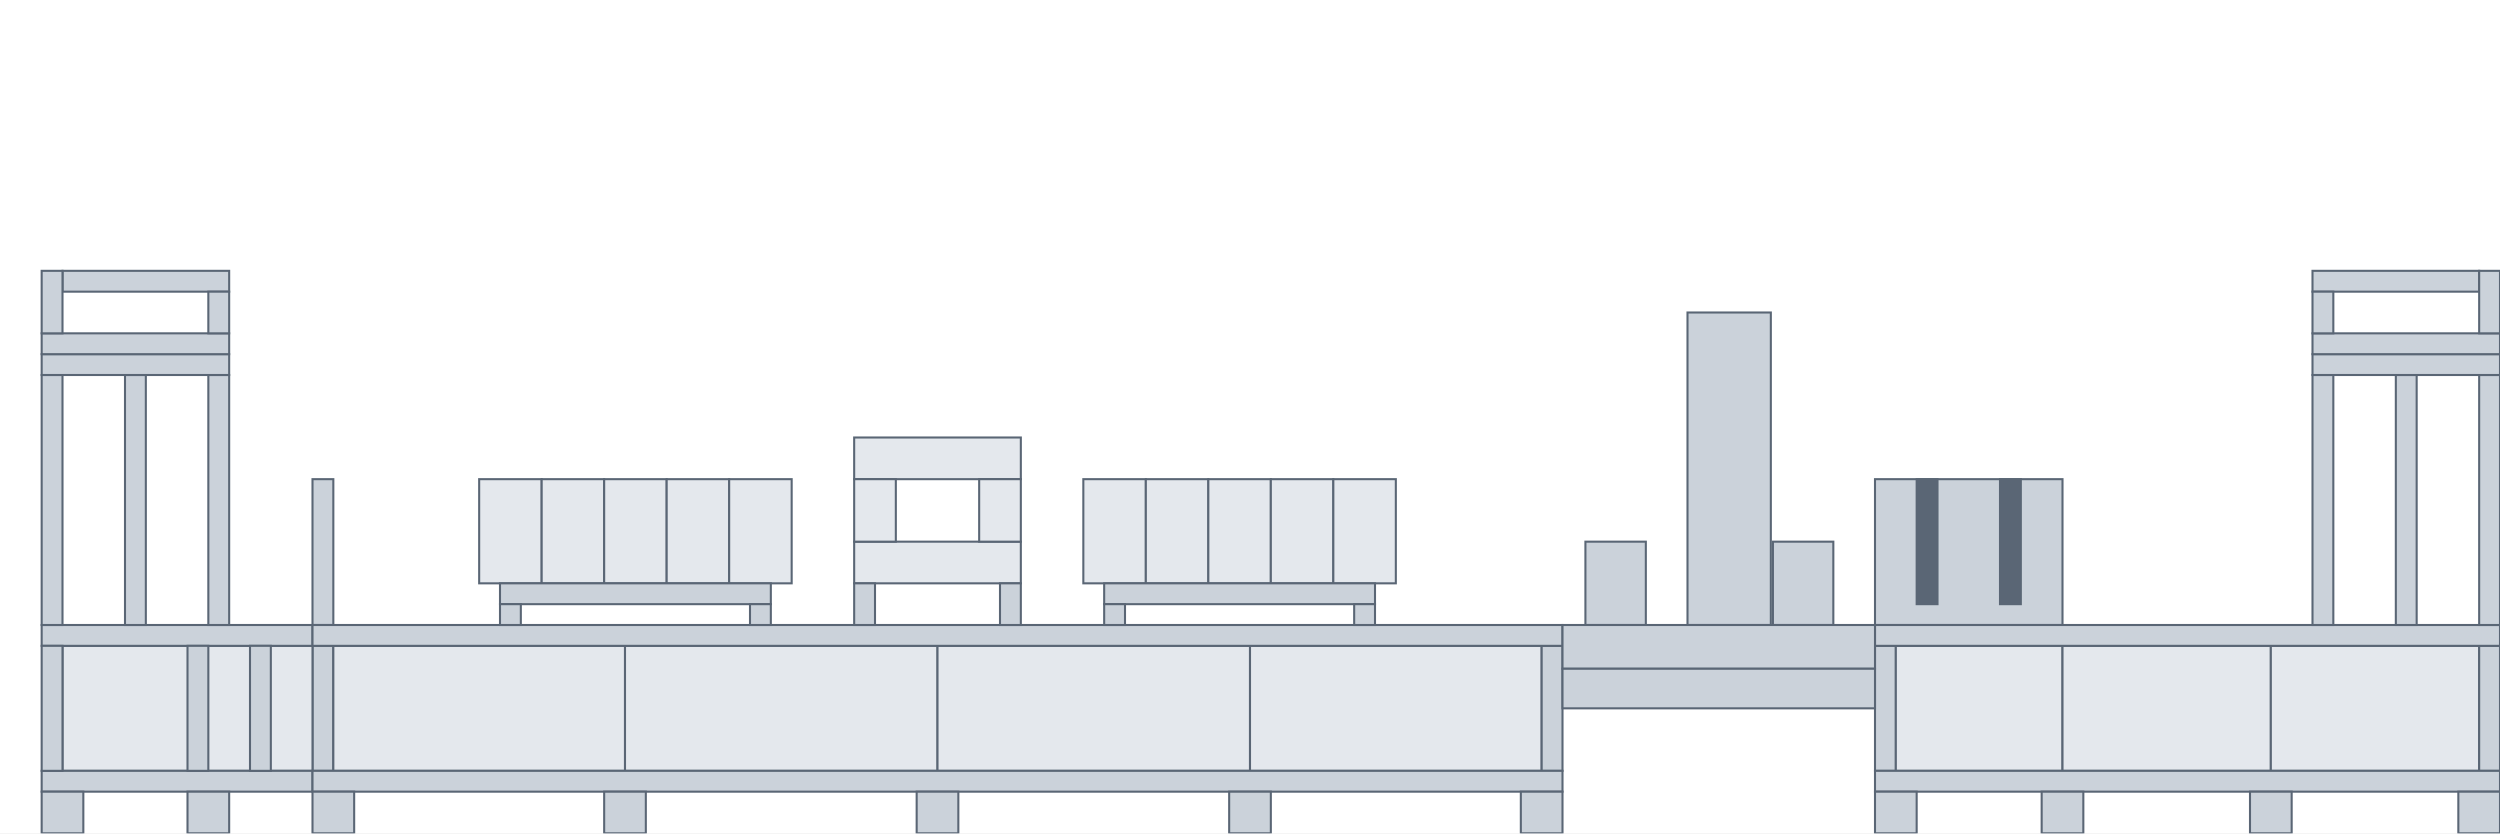
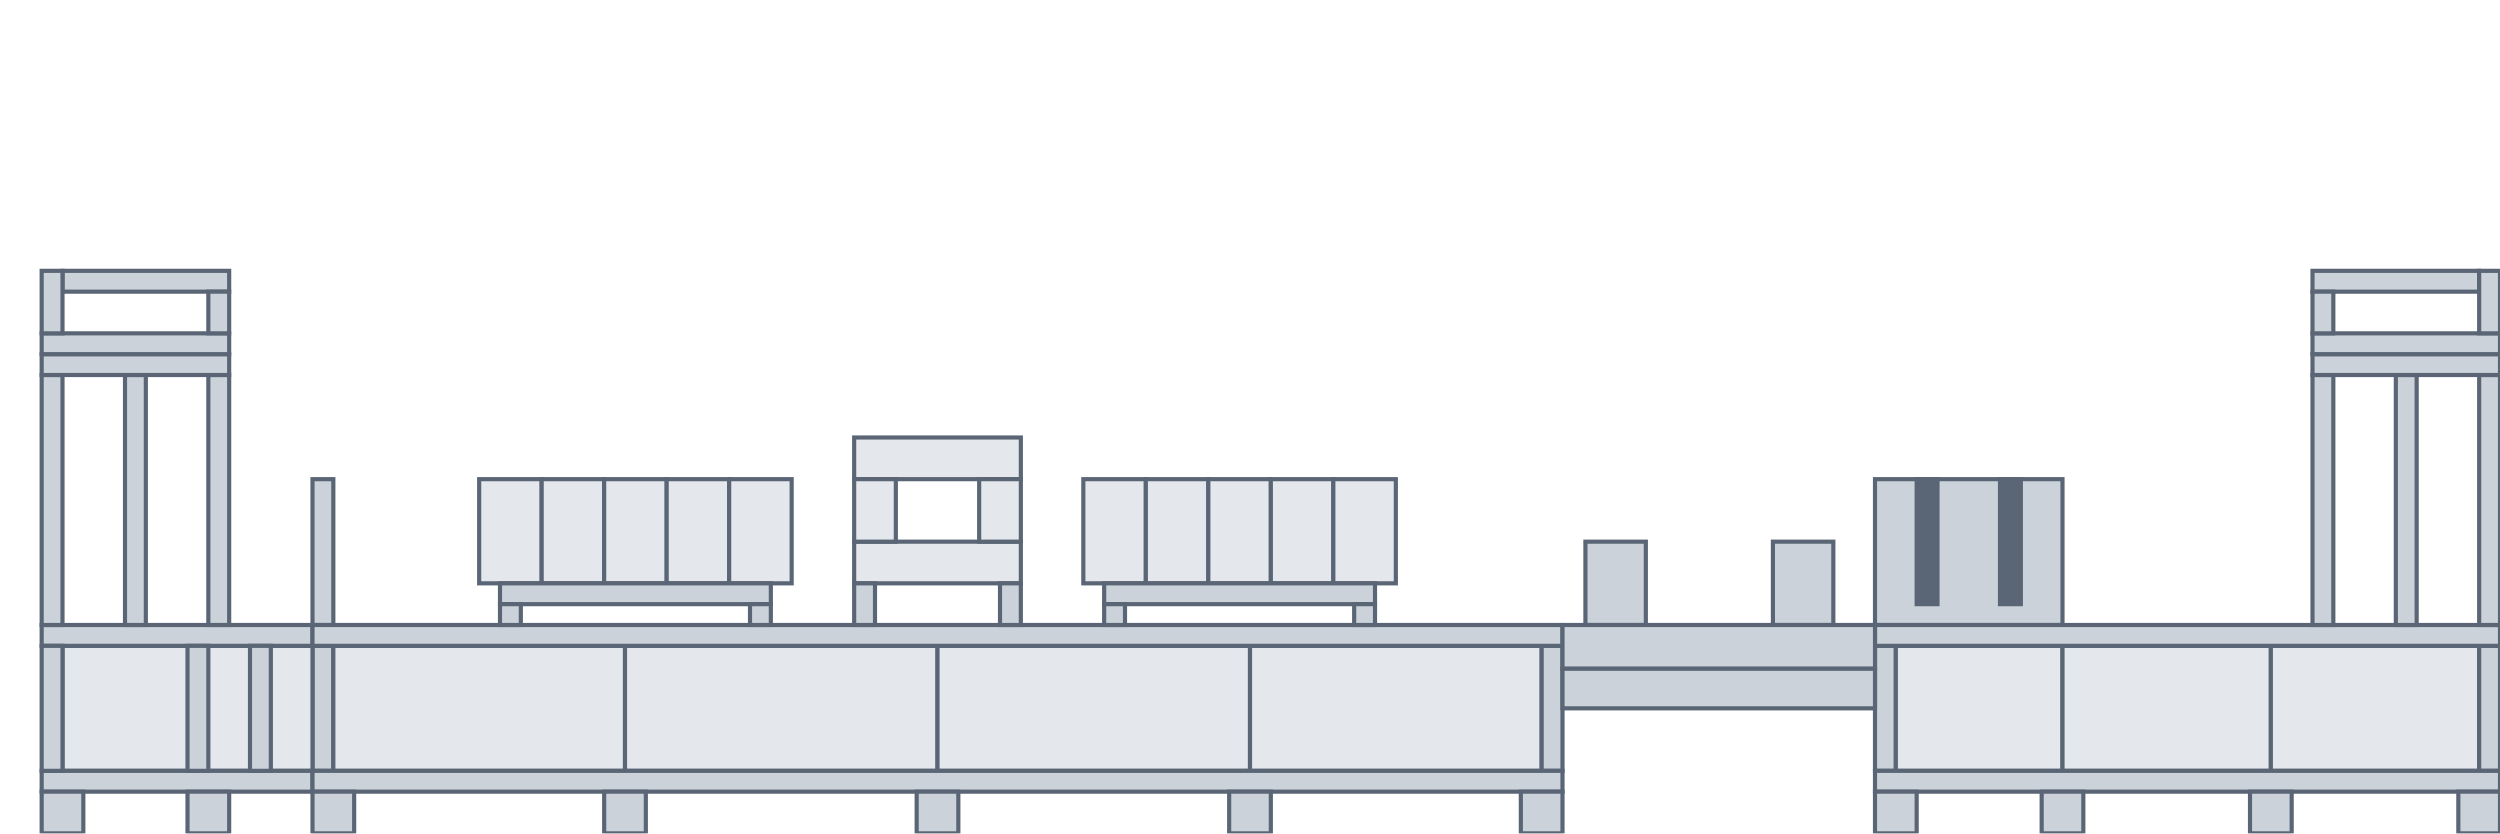
<svg xmlns="http://www.w3.org/2000/svg" width="1200" height="400" viewBox="0 0 1200 400" fill="none">
-   <g clip-path="url(#clip0_1100_5398)">
-     <rect width="1200" height="400" fill="white" />
-     <rect x="150" y="310" width="10" height="60" fill="#CBD2DA" stroke="#5A6675" />
-     <rect x="150" y="230" width="10" height="70" fill="#CBD2DA" stroke="#5A6675" />
-     <rect x="810" y="150" width="40" height="150" fill="#CBD2DA" stroke="#5A6675" />
-     <rect x="900" y="310" width="10" height="60" fill="#CBD2DA" stroke="#5A6675" />
-     <rect x="160" y="310" width="140" height="60" fill="#E4E8ED" stroke="#5A6675" />
-     <rect x="910" y="310" width="80" height="60" fill="#E4E8ED" stroke="#5A6675" />
-     <rect x="30" y="310" width="120" height="60" fill="#E4E8ED" stroke="#5A6675" />
-     <rect x="300" y="310" width="150" height="60" fill="#E4E8ED" stroke="#5A6675" />
-     <rect x="410" y="260" width="80" height="20" fill="#E4E8ED" stroke="#5A6675" />
-     <rect x="410" y="210" width="80" height="20" fill="#E4E8ED" stroke="#5A6675" />
-     <rect x="410" y="230" width="20" height="30" fill="#E4E8ED" stroke="#5A6675" />
-     <rect x="470" y="230" width="20" height="30" fill="#E4E8ED" stroke="#5A6675" />
-     <g>
-       <rect x="230" y="230" width="30" height="50" fill="#E4E8ED" stroke="#5A6675" />
-       <rect x="260" y="230" width="30" height="50" fill="#E4E8ED" stroke="#5A6675" />
-       <rect x="290" y="230" width="30" height="50" fill="#E4E8ED" stroke="#5A6675" />
-       <rect x="320" y="230" width="30" height="50" fill="#E4E8ED" stroke="#5A6675" />
-       <rect x="350" y="230" width="30" height="50" fill="#E4E8ED" stroke="#5A6675" />
+   <rect width="1200" height="400" fill="#D5D5D5" />
+   <g id="ì¤ë¹">
+     <path d="M-4263 -743C-4263 -744.105 -4262.1 -745 -4261 -745H5041C5042.1 -745 5043 -744.105 5043 -743V1142C5043 1143.1 5042.1 1144 5041 1144H-4261C-4262.1 1144 -4263 1143.1 -4263 1142V-743Z" fill="white" />
+     <path d="M-4261 -745V-744H5041V-745V-746H-4261V-745ZM5043 -743H5042V1142H5043H5044V-743H5043ZM5041 1144V1143H-4261V1144V1145H5041V1144ZM-4263 1142H-4262V-743H-4263H-4264V1142H-4263ZM-4261 1144V1143C-4261.55 1143 -4262 1142.55 -4262 1142H-4263H-4264C-4264 1143.66 -4262.66 1145 -4261 1145V1144ZM5043 1142H5042C5042 1142.55 5041.55 1143 5041 1143V1144V1145C5042.66 1145 5044 1143.66 5044 1142H5043ZM5041 -745V-744C5041.55 -744 5042 -743.552 5042 -743H5043H5044C5044 -744.657 5042.66 -746 5041 -746V-745ZM-4261 -745V-746C-4262.66 -746 -4264 -744.657 -4264 -743H-4263H-4262C-4262 -743.552 -4261.55 -744 -4261 -744V-745Z" fill="black" fill-opacity="0.1" />
+     <g id="DEGAS" clip-path="url(#clip0_1100_5398)">
+       <rect width="1200" height="400" fill="white" />
+       <g id="graphic">
+         <path id="Rectangle 48" d="M150 310H160V370H150V310Z" fill="#CBD2DA" />
+         <path id="Rectangle 48 (Stroke)" d="M161 309V371H149V309H161ZM151 369H159V311H151V369Z" fill="#5A6675" />
+         <path id="Rectangle 101" d="M150 230H160V300H150V230Z" fill="#CBD2DA" />
+         <path id="Rectangle 101 (Stroke)" d="M161 229V301H149V229H161ZM151 299H159V231H151V299Z" fill="#5A6675" />
+         <path id="Rectangle 57" d="M900 310H910V370H900V310Z" fill="#CBD2DA" />
+         <path id="Rectangle 57 (Stroke)" d="M911 309V371H899V309H911ZM901 369H909V311H901V369Z" fill="#5A6675" />
+         <path id="Rectangle 47" d="M160 310H300V370H160V310Z" fill="#E4E8ED" />
+         <path id="Rectangle 47 (Stroke)" d="M301 309V371H159V309H301ZM161 369H299V311H161V369Z" fill="#5A6675" />
+         <path id="Rectangle 58" d="M910 310H990V370H910V310Z" fill="#E4E8ED" />
+         <path id="Rectangle 58 (Stroke)" d="M991 309V371H909V309H991ZM911 369H989V311H911V369Z" fill="#5A6675" />
+         <path id="Rectangle 56" d="M30 310H150V370H30V310Z" fill="#E4E8ED" />
+         <path id="Rectangle 56 (Stroke)" d="M151 309V371H29V309H151ZM31 369H149V311H31V369Z" fill="#5A6675" />
+         <path id="Rectangle 49" d="M300 310H450V370H300V310Z" fill="#E4E8ED" />
+         <path id="Rectangle 49 (Stroke)" d="M451 309V371H299V309H451ZM301 369H449V311H301V369Z" fill="#5A6675" />
+         <path id="Rectangle 82" d="M410 260H490V280H410V260Z" fill="#E4E8ED" />
+         <path id="Rectangle 82 (Stroke)" d="M491 259V281H409V259H491ZM411 279H489V261H411V279Z" fill="#5A6675" />
+         <path id="Rectangle 83" d="M410 210H490V230H410V210Z" fill="#E4E8ED" />
+         <path id="Rectangle 83 (Stroke)" d="M491 209V231H409V209H491ZM411 229H489V211H411V229Z" fill="#5A6675" />
+         <path id="Rectangle 84" d="M410 230H430V260H410V230Z" fill="#E4E8ED" />
+         <path id="Rectangle 84 (Stroke)" d="M431 229V261H409V229H431ZM411 259H429V231H411V259Z" fill="#5A6675" />
+         <path id="Rectangle 85" d="M470 230H490V260H470V230Z" fill="#E4E8ED" />
+         <path id="Rectangle 85 (Stroke)" d="M491 229V261H469V229H491ZM471 259H489V231H471V259Z" fill="#5A6675" />
+         <g id="Group 33">
+           <path id="Rectangle 71" d="M230 230H260V280H230V230Z" fill="#E4E8ED" />
+           <path id="Rectangle 71 (Stroke)" d="M261 229V281H229V229H261ZM231 279H259V231H231V279Z" fill="#5A6675" />
+           <path id="Rectangle 72" d="M260 230H290V280H260V230Z" fill="#E4E8ED" />
+           <path id="Rectangle 72 (Stroke)" d="M291 229V281H259V229H291ZM261 279H289V231H261V279Z" fill="#5A6675" />
+           <path id="Rectangle 73" d="M290 230H320V280H290V230Z" fill="#E4E8ED" />
+           <path id="Rectangle 73 (Stroke)" d="M321 229V281H289V229H321ZM291 279H319V231H291V279Z" fill="#5A6675" />
+           <path id="Rectangle 74" d="M320 230H350V280H320V230Z" fill="#E4E8ED" />
+           <path id="Rectangle 74 (Stroke)" d="M351 229V281H319V229H351ZM321 279H349V231H321V279Z" fill="#5A6675" />
+           <path id="Rectangle 75" d="M350 230H380V280H350V230Z" fill="#E4E8ED" />
+           <path id="Rectangle 75 (Stroke)" d="M381 229V281H349V229H381ZM351 279H379V231H351V279Z" fill="#5A6675" />
+         </g>
+         <g id="Group 34">
+           <path id="Rectangle 71_2" d="M520 230H550V280H520V230Z" fill="#E4E8ED" />
+           <path id="Rectangle 71 (Stroke)_2" d="M551 229V281H519V229H551ZM521 279H549V231H521V279Z" fill="#5A6675" />
+           <path id="Rectangle 72_2" d="M550 230H580V280H550V230Z" fill="#E4E8ED" />
+           <path id="Rectangle 72 (Stroke)_2" d="M581 229V281H549V229H581ZM551 279H579V231H551V279Z" fill="#5A6675" />
+           <path id="Rectangle 73_2" d="M580 230H610V280H580V230Z" fill="#E4E8ED" />
+           <path id="Rectangle 73 (Stroke)_2" d="M611 229V281H579V229H611ZM581 279H609V231H581V279Z" fill="#5A6675" />
+           <path id="Rectangle 74_2" d="M610 230H640V280H610V230Z" fill="#E4E8ED" />
+           <path id="Rectangle 74 (Stroke)_2" d="M641 229V281H609V229H641ZM611 279H639V231H611V279Z" fill="#5A6675" />
+           <path id="Rectangle 75_2" d="M640 230H670V280H640V230Z" fill="#E4E8ED" />
+           <path id="Rectangle 75 (Stroke)_2" d="M671 229V281H639V229H671ZM641 279H669V231H641V279Z" fill="#5A6675" />
+         </g>
+         <path id="Rectangle 59" d="M990 310H1090V370H990V310Z" fill="#E4E8ED" />
+         <path id="Rectangle 59 (Stroke)" d="M1091 309V371H989V309H1091ZM991 369H1089V311H991V369Z" fill="#5A6675" />
+         <path id="Rectangle 50" d="M450 310H600V370H450V310Z" fill="#E4E8ED" />
+         <path id="Rectangle 50 (Stroke)" d="M601 309V371H449V309H601ZM451 369H599V311H451V369Z" fill="#5A6675" />
+         <path id="Rectangle 60" d="M1090 310H1190V370H1090V310Z" fill="#E4E8ED" />
+         <path id="Rectangle 60 (Stroke)" d="M1191 309V371H1089V309H1191ZM1091 369H1189V311H1091V369Z" fill="#5A6675" />
+         <path id="Rectangle 51" d="M600 310H740V370H600V310Z" fill="#E4E8ED" />
+         <path id="Rectangle 51 (Stroke)" d="M741 309V371H599V309H741ZM601 369H739V311H601V369Z" fill="#5A6675" />
+         <path id="Rectangle 88" d="M900 230H990V300H900V230Z" fill="#CBD2DA" />
+         <path id="Rectangle 88 (Stroke)" d="M991 229V301H899V229H991ZM901 299H989V231H901V299Z" fill="#5A6675" />
+         <path id="Rectangle 89" d="M920 230H930V290H920V230Z" fill="#5A6675" />
+         <path id="Rectangle 89 (Stroke)" d="M931 229V291H919V229H931ZM921 289H929V231H921V289Z" fill="#5A6675" />
+         <path id="Rectangle 90" d="M960 230H970V290H960V230Z" fill="#5A6675" />
+         <path id="Rectangle 90 (Stroke)" d="M971 229V291H959V229H971ZM961 289H969V231H961V289Z" fill="#5A6675" />
+         <path id="Rectangle 44" d="M740 310H750V370H740V310Z" fill="#CBD2DA" />
+         <path id="Rectangle 44 (Stroke)" d="M751 309V371H739V309H751ZM741 369H749V311H741V369Z" fill="#5A6675" />
+         <path id="Rectangle 62" d="M1190 310H1200V370H1190V310Z" fill="#CBD2DA" />
+         <path id="Rectangle 62 (Stroke)" d="M1201 309V371H1189V309H1201ZM1191 369H1199V311H1191V369Z" fill="#5A6675" />
+         <path id="Rectangle 35" d="M20 370H150V380H20V370Z" fill="#CBD2DA" />
+         <path id="Rectangle 35 (Stroke)" d="M151 369V381H19V369H151ZM21 379H149V371H21V379Z" fill="#5A6675" />
+         <path id="Rectangle 38" d="M20 300H150V310H20V300Z" fill="#CBD2DA" />
+         <path id="Rectangle 38 (Stroke)" d="M151 299V311H19V299H151ZM21 309H149V301H21V309Z" fill="#5A6675" />
+         <path id="Rectangle 42" d="M150 300H750V310H150V300Z" fill="#CBD2DA" />
+         <path id="Rectangle 42 (Stroke)" d="M751 299V311H149V299H751ZM151 309H749V301H151V309Z" fill="#5A6675" />
+         <path id="Rectangle 91" d="M240 280H370V290H240V280Z" fill="#CBD2DA" />
+         <path id="Rectangle 91 (Stroke)" d="M371 279V291H239V279H371ZM241 289H369V281H241V289Z" fill="#5A6675" />
+         <path id="Rectangle 92" d="M530 280H660V290H530V280Z" fill="#CBD2DA" />
+         <path id="Rectangle 92 (Stroke)" d="M661 279V291H529V279H661ZM531 289H659V281H531V289Z" fill="#5A6675" />
+         <path id="Rectangle 93" d="M410 280H420V300H410V280Z" fill="#CBD2DA" />
+         <path id="Rectangle 93 (Stroke)" d="M421 279V301H409V279H421ZM411 299H419V281H411V299Z" fill="#5A6675" />
+         <path id="Rectangle 94" d="M480 280H490V300H480V280Z" fill="#CBD2DA" />
+         <path id="Rectangle 94 (Stroke)" d="M491 279V301H479V279H491ZM481 299H489V281H481V299Z" fill="#5A6675" />
+         <path id="Rectangle 95" d="M240 290H250V300H240V290Z" fill="#CBD2DA" />
+         <path id="Rectangle 95 (Stroke)" d="M251 289V301H239V289H251ZM241 299H249V291H241V299Z" fill="#5A6675" />
+         <path id="Rectangle 96" d="M360 290H370V300H360V290Z" fill="#CBD2DA" />
+         <path id="Rectangle 96 (Stroke)" d="M371 289V301H359V289H371ZM361 299H369V291H361V299Z" fill="#5A6675" />
+         <path id="Rectangle 99" d="M761 260H790V300H761V260Z" fill="#CBD2DA" />
+         <path id="Rectangle 99 (Stroke)" d="M791 259V301H760V259H791ZM762 299H789V261H762V299Z" fill="#5A6675" />
+         <path id="Rectangle 100" d="M851 260H880V300H851V260Z" fill="#CBD2DA" />
+         <path id="Rectangle 100 (Stroke)" d="M881 259V301H850V259H881ZM852 299H879V261H852V299Z" fill="#5A6675" />
+         <path id="Rectangle 97" d="M530 290H540V300H530V290Z" fill="#CBD2DA" />
+         <path id="Rectangle 97 (Stroke)" d="M541 289V301H529V289H541ZM531 299H539V291H531V299Z" fill="#5A6675" />
+         <path id="Rectangle 98" d="M650 290H660V300H650V290Z" fill="#CBD2DA" />
+         <path id="Rectangle 98 (Stroke)" d="M661 289V301H649V289H661ZM651 299H659V291H651V299Z" fill="#5A6675" />
+         <path id="Rectangle 63" d="M900 300H1200V310H900V300Z" fill="#CBD2DA" />
+         <path id="Rectangle 63 (Stroke)" d="M1201 299V311H899V299H1201ZM901 309H1199V301H901V309Z" fill="#5A6675" />
+         <path id="Rectangle 45" d="M750 300H900V321H750V300Z" fill="#CBD2DA" />
+         <path id="Rectangle 45 (Stroke)" d="M901 299V322H749V299H901ZM751 320H899V301H751V320Z" fill="#5A6675" />
+         <path id="Rectangle 46" d="M750 321H900V340H750V321Z" fill="#CBD2DA" />
+         <path id="Rectangle 46 (Stroke)" d="M901 320V341H749V320H901ZM751 339H899V322H751V339Z" fill="#5A6675" />
+         <path id="Rectangle 43" d="M150 370H750V380H150V370Z" fill="#CBD2DA" />
+         <path id="Rectangle 43 (Stroke)" d="M751 369V381H149V369H751ZM151 379H749V371H151V379Z" fill="#5A6675" />
+         <path id="Rectangle 64" d="M900 370H1200V380H900V370Z" fill="#CBD2DA" />
+         <path id="Rectangle 64 (Stroke)" d="M1201 369V381H899V369H1201ZM901 379H1199V371H901V379Z" fill="#5A6675" />
+         <path id="Rectangle 39" d="M20 310H30V370H20V310Z" fill="#CBD2DA" />
+         <path id="Rectangle 39 (Stroke)" d="M31 309V371H19V309H31ZM21 369H29V311H21V369Z" fill="#5A6675" />
+         <g id="Group 35">
+           <path id="Rectangle 76" d="M20 180H30V300H20V180Z" fill="#CBD2DA" />
+           <path id="Rectangle 76 (Stroke)" d="M31 179V301H19V179H31ZM21 299H29V181H21V299Z" fill="#5A6675" />
+           <path id="Rectangle 77" d="M60 180H70V300H60V180Z" fill="#CBD2DA" />
+           <path id="Rectangle 77 (Stroke)" d="M71 179V301H59V179H71ZM61 299H69V181H61V299Z" fill="#5A6675" />
+           <path id="Rectangle 78" d="M100 180H110V300H100V180Z" fill="#CBD2DA" />
+           <path id="Rectangle 78 (Stroke)" d="M111 179V301H99V179H111ZM101 299H109V181H101V299Z" fill="#5A6675" />
+           <path id="Rectangle 79" d="M20 170H110V180H20V170Z" fill="#CBD2DA" />
+           <path id="Rectangle 79 (Stroke)" d="M111 169V181H19V169H111ZM21 179H109V171H21V179Z" fill="#5A6675" />
+           <path id="Rectangle 80" d="M20 160H110V170H20V160Z" fill="#CBD2DA" />
+           <path id="Rectangle 80 (Stroke)" d="M111 159V171H19V159H111ZM21 169H109V161H21V169Z" fill="#5A6675" />
+           <path id="Rectangle 86" d="M30 130H110V140H30V130Z" fill="#CBD2DA" />
+           <path id="Rectangle 86 (Stroke)" d="M111 129V141H29V129H111ZM31 139H109V131H31V139Z" fill="#5A6675" />
+           <path id="Rectangle 81" d="M20 130H30V160H20V130Z" fill="#CBD2DA" />
+           <path id="Rectangle 81 (Stroke)" d="M31 129V161H19V129H31ZM21 159H29V131H21V159Z" fill="#5A6675" />
+           <path id="Rectangle 87" d="M100 140H110V160H100V140Z" fill="#CBD2DA" />
+           <path id="Rectangle 87 (Stroke)" d="M111 139V161H99V139H111ZM101 159H109V141H101V159Z" fill="#5A6675" />
+         </g>
+         <g id="Group 36">
+           <path id="Rectangle 76_2" d="M1200 180H1190V300H1200V180Z" fill="#CBD2DA" />
+           <path id="Rectangle 76 (Stroke)_2" d="M1189 179V301H1201V179H1189ZM1199 299H1191V181H1199V299Z" fill="#5A6675" />
+           <path id="Rectangle 77_2" d="M1160 180H1150V300H1160V180Z" fill="#CBD2DA" />
+           <path id="Rectangle 77 (Stroke)_2" d="M1149 179V301H1161V179H1149ZM1159 299H1151V181H1159V299Z" fill="#5A6675" />
+           <path id="Rectangle 78_2" d="M1120 180H1110V300H1120V180Z" fill="#CBD2DA" />
+           <path id="Rectangle 78 (Stroke)_2" d="M1109 179V301H1121V179H1109ZM1119 299H1111V181H1119V299Z" fill="#5A6675" />
+           <path id="Rectangle 79_2" d="M1200 170H1110V180H1200V170Z" fill="#CBD2DA" />
+           <path id="Rectangle 79 (Stroke)_2" d="M1109 169V181H1201V169H1109ZM1199 179H1111V171H1199V179Z" fill="#5A6675" />
+           <path id="Rectangle 80_2" d="M1200 160H1110V170H1200V160Z" fill="#CBD2DA" />
+           <path id="Rectangle 80 (Stroke)_2" d="M1109 159V171H1201V159H1109ZM1199 169H1111V161H1199V169Z" fill="#5A6675" />
+           <path id="Rectangle 86_2" d="M1190 130H1110V140H1190V130Z" fill="#CBD2DA" />
+           <path id="Rectangle 86 (Stroke)_2" d="M1109 129V141H1191V129H1109ZM1189 139H1111V131H1189V139Z" fill="#5A6675" />
+           <path id="Rectangle 81_2" d="M1200 130H1190V160H1200V130Z" fill="#CBD2DA" />
+           <path id="Rectangle 81 (Stroke)_2" d="M1189 129V161H1201V129H1189ZM1199 159H1191V131H1199V159Z" fill="#5A6675" />
+           <path id="Rectangle 87_2" d="M1120 140H1110V160H1120V140Z" fill="#CBD2DA" />
+           <path id="Rectangle 87 (Stroke)_2" d="M1109 139V161H1121V139H1109ZM1119 159H1111V141H1119V159Z" fill="#5A6675" />
+         </g>
+         <path id="Rectangle 40" d="M90 310H100V370H90V310Z" fill="#CBD2DA" />
+         <path id="Rectangle 40 (Stroke)" d="M101 309V371H89V309H101ZM91 369H99V311H91V369Z" fill="#5A6675" />
+         <path id="Rectangle 41" d="M120 310H130V370H120V310Z" fill="#CBD2DA" />
+         <path id="Rectangle 41 (Stroke)" d="M131 309V371H119V309H131ZM121 369H129V311H121V369Z" fill="#5A6675" />
+         <path id="Rectangle 34" d="M150 380H170V400H150V380Z" fill="#CBD2DA" />
+         <path id="Rectangle 34 (Stroke)" d="M171 379V401H149V379H171ZM151 399H169V381H151V399Z" fill="#5A6675" />
+         <path id="Rectangle 65" d="M900 380H920V400H900V380Z" fill="#CBD2DA" />
+         <path id="Rectangle 65 (Stroke)" d="M921 379V401H899V379H921ZM901 399H919V381H901V399Z" fill="#5A6675" />
+         <path id="Rectangle 52" d="M290 380H310V400H290V380Z" fill="#CBD2DA" />
+         <path id="Rectangle 52 (Stroke)" d="M311 379V401H289V379H311ZM291 399H309V381H291V399Z" fill="#5A6675" />
+         <path id="Rectangle 66" d="M1080 380H1100V400H1080V380Z" fill="#CBD2DA" />
+         <path id="Rectangle 66 (Stroke)" d="M1101 379V401H1079V379H1101ZM1081 399H1099V381H1081V399Z" fill="#5A6675" />
+         <path id="Rectangle 70" d="M980 380H1000V400H980V380Z" fill="#CBD2DA" />
+         <path id="Rectangle 70 (Stroke)" d="M1001 379V401H979V379H1001ZM981 399H999V381H981V399Z" fill="#5A6675" />
+         <path id="Rectangle 53" d="M440 380H460V400H440V380Z" fill="#CBD2DA" />
+         <path id="Rectangle 53 (Stroke)" d="M461 379V401H439V379H461ZM441 399H459V381H441V399Z" fill="#5A6675" />
+         <path id="Rectangle 54" d="M590 380H610V400H590V380Z" fill="#CBD2DA" />
+         <path id="Rectangle 54 (Stroke)" d="M611 379V401H589V379H611ZM591 399H609V381H591V399Z" fill="#5A6675" />
+         <path id="Rectangle 55" d="M730 380H750V400H730V380Z" fill="#CBD2DA" />
+         <path id="Rectangle 55 (Stroke)" d="M751 379V401H729V379H751ZM731 399H749V381H731V399Z" fill="#5A6675" />
+         <path id="Rectangle 69" d="M1180 380H1200V400H1180V380Z" fill="#CBD2DA" />
+         <path id="Rectangle 69 (Stroke)" d="M1201 379V401H1179V379H1201ZM1181 399H1199V381H1181V399Z" fill="#5A6675" />
+         <path id="Rectangle 36" d="M20 380H40V400H20V380Z" fill="#CBD2DA" />
+         <path id="Rectangle 36 (Stroke)" d="M41 379V401H19V379H41ZM21 399H39V381H21V399Z" fill="#5A6675" />
+         <path id="Rectangle 37" d="M90 380H110V400H90V380Z" fill="#CBD2DA" />
+         <path id="Rectangle 37 (Stroke)" d="M111 379V401H89V379H111ZM91 399H109V381H91V399Z" fill="#5A6675" />
+       </g>
    </g>
-     <g>
-       <rect x="520" y="230" width="30" height="50" fill="#E4E8ED" stroke="#5A6675" />
-       <rect x="550" y="230" width="30" height="50" fill="#E4E8ED" stroke="#5A6675" />
-       <rect x="580" y="230" width="30" height="50" fill="#E4E8ED" stroke="#5A6675" />
-       <rect x="610" y="230" width="30" height="50" fill="#E4E8ED" stroke="#5A6675" />
-       <rect x="640" y="230" width="30" height="50" fill="#E4E8ED" stroke="#5A6675" />
-     </g>
-     <rect x="990" y="310" width="100" height="60" fill="#E4E8ED" stroke="#5A6675" />
-     <rect x="450" y="310" width="150" height="60" fill="#E4E8ED" stroke="#5A6675" />
-     <rect x="1090" y="310" width="100" height="60" fill="#E4E8ED" stroke="#5A6675" />
-     <rect x="600" y="310" width="140" height="60" fill="#E4E8ED" stroke="#5A6675" />
-     <rect x="900" y="230" width="90" height="70" fill="#CBD2DA" stroke="#5A6675" />
-     <rect x="920" y="230" width="10" height="60" fill="#5A6675" stroke="#5A6675" />
-     <rect x="960" y="230" width="10" height="60" fill="#5A6675" stroke="#5A6675" />
-     <rect x="740" y="310" width="10" height="60" fill="#CBD2DA" stroke="#5A6675" />
-     <rect x="1190" y="310" width="10" height="60" fill="#CBD2DA" stroke="#5A6675" />
-     <rect x="20" y="370" width="130" height="10" fill="#CBD2DA" stroke="#5A6675" />
-     <rect x="20" y="300" width="130" height="10" fill="#CBD2DA" stroke="#5A6675" />
-     <rect x="150" y="300" width="600" height="10" fill="#CBD2DA" stroke="#5A6675" />
-     <rect x="240" y="280" width="130" height="10" fill="#CBD2DA" stroke="#5A6675" />
-     <rect x="530" y="280" width="130" height="10" fill="#CBD2DA" stroke="#5A6675" />
-     <rect x="410" y="280" width="10" height="20" fill="#CBD2DA" stroke="#5A6675" />
-     <rect x="480" y="280" width="10" height="20" fill="#CBD2DA" stroke="#5A6675" />
-     <rect x="240" y="290" width="10" height="10" fill="#CBD2DA" stroke="#5A6675" />
-     <rect x="360" y="290" width="10" height="10" fill="#CBD2DA" stroke="#5A6675" />
-     <rect x="761" y="260" width="29" height="40" fill="#CBD2DA" stroke="#5A6675" />
-     <rect x="851" y="260" width="29" height="40" fill="#CBD2DA" stroke="#5A6675" />
-     <rect x="530" y="290" width="10" height="10" fill="#CBD2DA" stroke="#5A6675" />
-     <rect x="650" y="290" width="10" height="10" fill="#CBD2DA" stroke="#5A6675" />
-     <rect x="900" y="300" width="300" height="10" fill="#CBD2DA" stroke="#5A6675" />
-     <rect x="750" y="300" width="150" height="21" fill="#CBD2DA" stroke="#5A6675" />
-     <rect x="750" y="321" width="150" height="19" fill="#CBD2DA" stroke="#5A6675" />
-     <rect x="150" y="370" width="600" height="10" fill="#CBD2DA" stroke="#5A6675" />
-     <rect x="900" y="370" width="300" height="10" fill="#CBD2DA" stroke="#5A6675" />
-     <rect x="20" y="310" width="10" height="60" fill="#CBD2DA" stroke="#5A6675" />
-     <g>
-       <rect x="20" y="180" width="10" height="120" fill="#CBD2DA" stroke="#5A6675" />
-       <rect x="60" y="180" width="10" height="120" fill="#CBD2DA" stroke="#5A6675" />
-       <rect x="100" y="180" width="10" height="120" fill="#CBD2DA" stroke="#5A6675" />
-       <rect x="20" y="170" width="90" height="10" fill="#CBD2DA" stroke="#5A6675" />
-       <rect x="20" y="160" width="90" height="10" fill="#CBD2DA" stroke="#5A6675" />
-       <rect x="30" y="130" width="80" height="10" fill="#CBD2DA" stroke="#5A6675" />
-       <rect x="20" y="130" width="10" height="30" fill="#CBD2DA" stroke="#5A6675" />
-       <rect x="100" y="140" width="10" height="20" fill="#CBD2DA" stroke="#5A6675" />
-     </g>
-     <g>
-       <rect width="10" height="120" transform="matrix(-1 0 0 1 1200 180)" fill="#CBD2DA" stroke="#5A6675" />
-       <rect width="10" height="120" transform="matrix(-1 0 0 1 1160 180)" fill="#CBD2DA" stroke="#5A6675" />
-       <rect width="10" height="120" transform="matrix(-1 0 0 1 1120 180)" fill="#CBD2DA" stroke="#5A6675" />
-       <rect width="90" height="10" transform="matrix(-1 0 0 1 1200 170)" fill="#CBD2DA" stroke="#5A6675" />
-       <rect width="90" height="10" transform="matrix(-1 0 0 1 1200 160)" fill="#CBD2DA" stroke="#5A6675" />
-       <rect width="80" height="10" transform="matrix(-1 0 0 1 1190 130)" fill="#CBD2DA" stroke="#5A6675" />
-       <rect width="10" height="30" transform="matrix(-1 0 0 1 1200 130)" fill="#CBD2DA" stroke="#5A6675" />
-       <rect width="10" height="20" transform="matrix(-1 0 0 1 1120 140)" fill="#CBD2DA" stroke="#5A6675" />
-     </g>
-     <rect x="90" y="310" width="10" height="60" fill="#CBD2DA" stroke="#5A6675" />
-     <rect x="120" y="310" width="10" height="60" fill="#CBD2DA" stroke="#5A6675" />
-     <rect x="150" y="380" width="20" height="20" fill="#CBD2DA" stroke="#5A6675" />
-     <rect x="900" y="380" width="20" height="20" fill="#CBD2DA" stroke="#5A6675" />
-     <rect x="290" y="380" width="20" height="20" fill="#CBD2DA" stroke="#5A6675" />
-     <rect x="1080" y="380" width="20" height="20" fill="#CBD2DA" stroke="#5A6675" />
-     <rect x="980" y="380" width="20" height="20" fill="#CBD2DA" stroke="#5A6675" />
-     <rect x="440" y="380" width="20" height="20" fill="#CBD2DA" stroke="#5A6675" />
-     <rect x="590" y="380" width="20" height="20" fill="#CBD2DA" stroke="#5A6675" />
-     <rect x="730" y="380" width="20" height="20" fill="#CBD2DA" stroke="#5A6675" />
-     <rect x="1180" y="380" width="20" height="20" fill="#CBD2DA" stroke="#5A6675" />
-     <rect x="20" y="380" width="20" height="20" fill="#CBD2DA" stroke="#5A6675" />
-     <rect x="90" y="380" width="20" height="20" fill="#CBD2DA" stroke="#5A6675" />
  </g>
  <defs>
    <clipPath id="clip0_1100_5398">
      <rect width="1200" height="400" fill="white" />
    </clipPath>
  </defs>
</svg>
